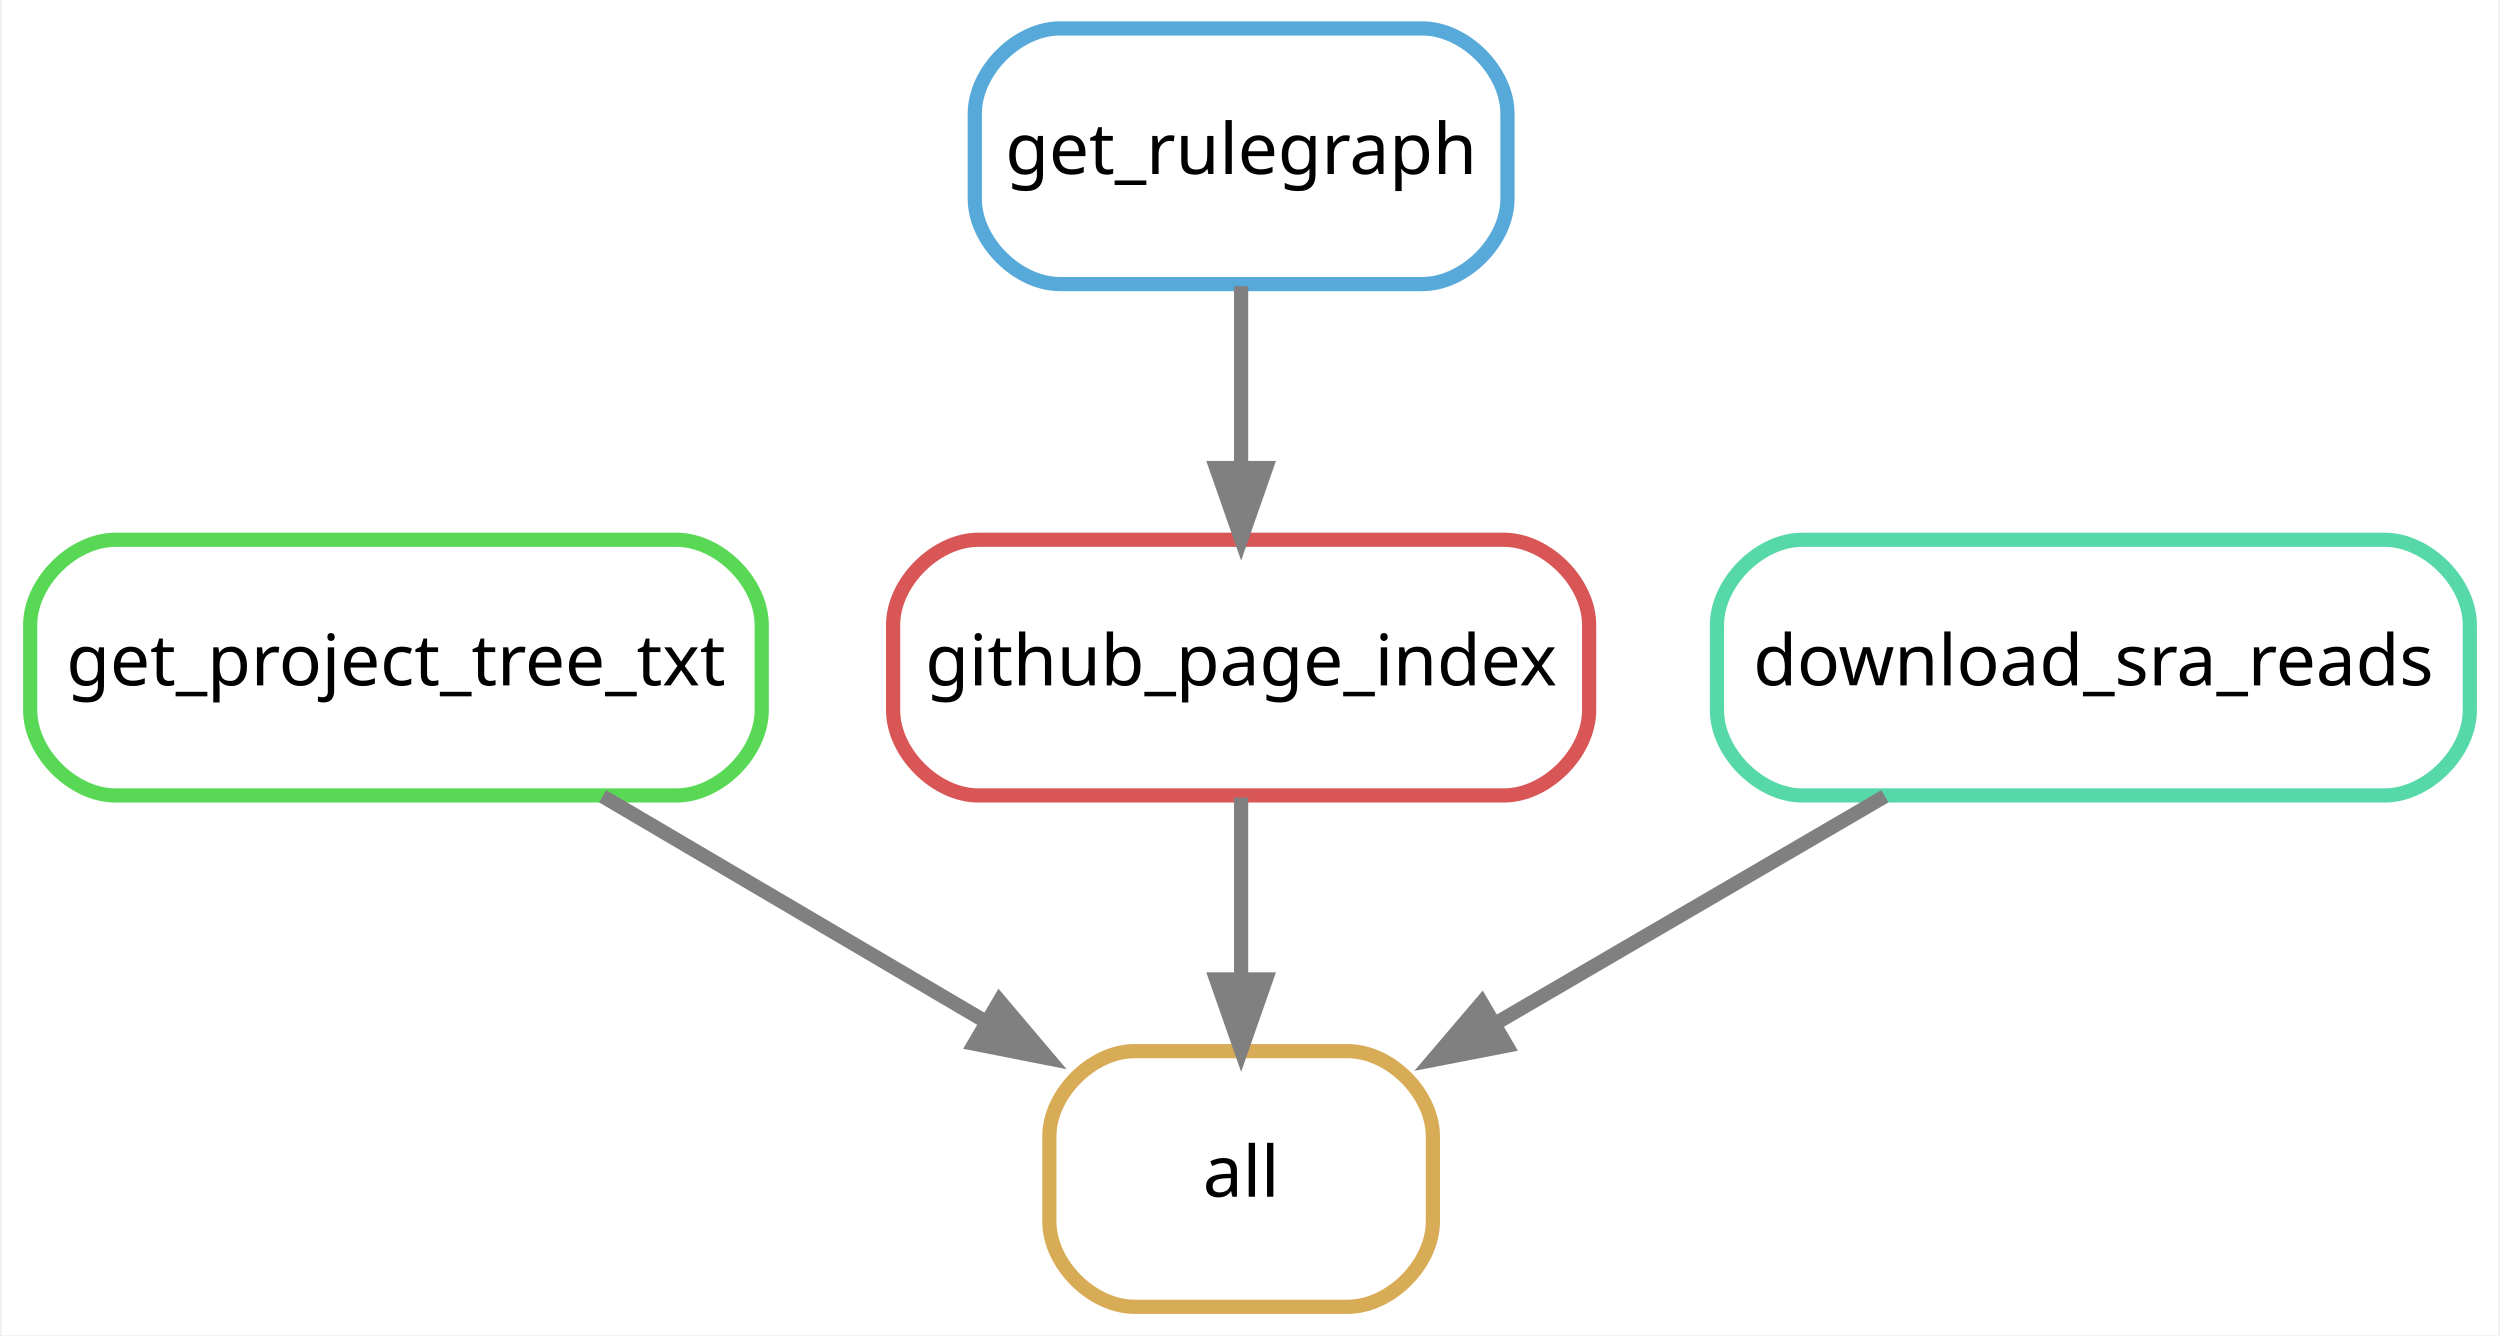
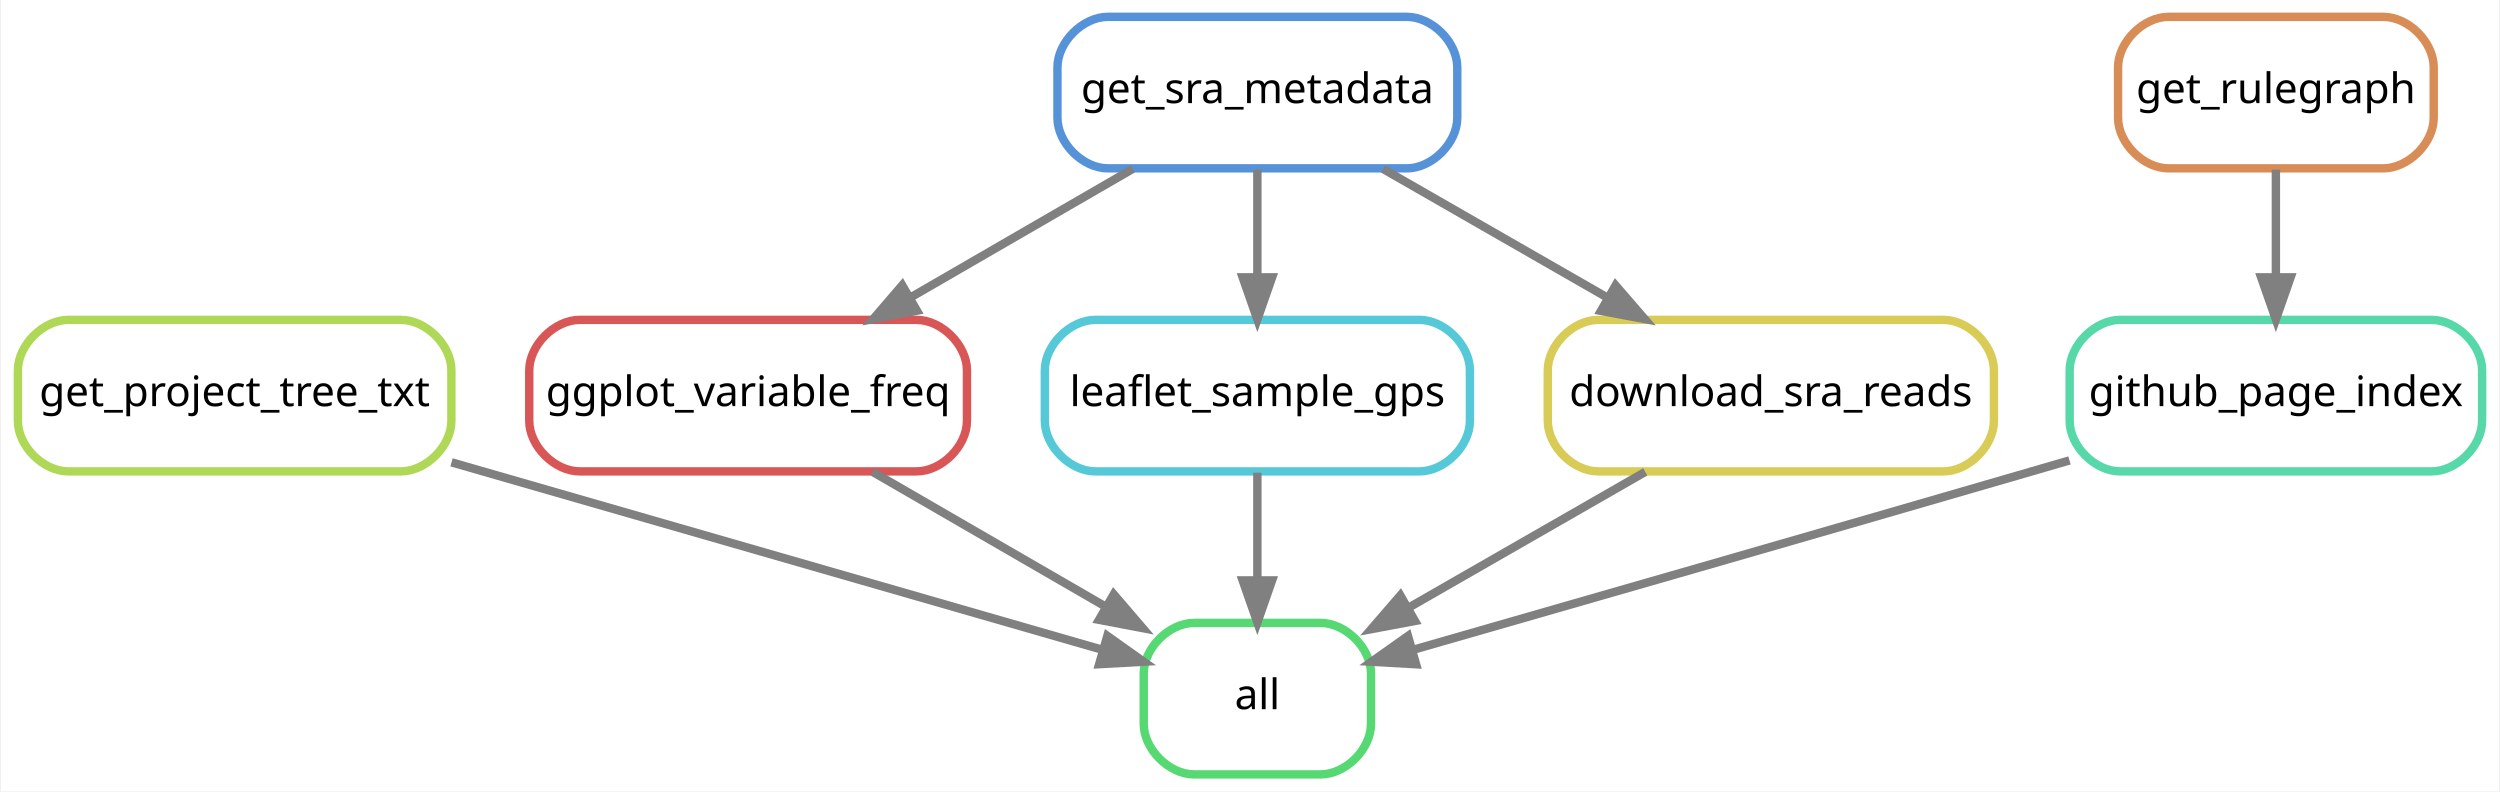
- <svg xmlns="http://www.w3.org/2000/svg" width="352pt" height="188pt" viewBox="0.00 0.00 351.50 188.00">
+ <svg xmlns="http://www.w3.org/2000/svg" width="594pt" height="188pt" viewBox="0.00 0.00 593.50 188.00">
  <g id="graph0" class="graph" transform="scale(1 1) rotate(0) translate(4 184)">
-     <polygon fill="white" stroke="none" points="-4,4 -4,-184 347.5,-184 347.5,4 -4,4" />
+     <polygon fill="white" stroke="none" points="-4,4 -4,-184 589.5,-184 589.5,4 -4,4" />
    <g id="node1" class="node">
-       <path fill="none" stroke="#d8ac56" stroke-width="2" d="M185.5,-36C185.5,-36 155.5,-36 155.5,-36 149.5,-36 143.5,-30 143.5,-24 143.5,-24 143.5,-12 143.5,-12 143.5,-6 149.5,0 155.5,0 155.5,0 185.5,0 185.5,0 191.5,0 197.5,-6 197.5,-12 197.5,-12 197.5,-24 197.5,-24 197.5,-30 191.5,-36 185.5,-36" />
-       <text text-anchor="middle" x="170.5" y="-15.5" font-family="sans" font-size="10.00">all</text>
+       <path fill="none" stroke="#56d873" stroke-width="2" d="M309.5,-36C309.5,-36 279.5,-36 279.5,-36 273.5,-36 267.5,-30 267.5,-24 267.5,-24 267.5,-12 267.5,-12 267.5,-6 273.5,0 279.5,0 279.5,0 309.5,0 309.5,0 315.5,0 321.5,-6 321.5,-12 321.5,-12 321.5,-24 321.5,-24 321.5,-30 315.5,-36 309.5,-36" />
+       <text text-anchor="middle" x="294.5" y="-15.5" font-family="sans" font-size="10.00">all</text>
    </g>
    <g id="node2" class="node">
-       <path fill="none" stroke="#59d856" stroke-width="2" d="M91,-108C91,-108 12,-108 12,-108 6,-108 0,-102 0,-96 0,-96 0,-84 0,-84 0,-78 6,-72 12,-72 12,-72 91,-72 91,-72 97,-72 103,-78 103,-84 103,-84 103,-96 103,-96 103,-102 97,-108 91,-108" />
+       <path fill="none" stroke="#afd856" stroke-width="2" d="M91,-108C91,-108 12,-108 12,-108 6,-108 0,-102 0,-96 0,-96 0,-84 0,-84 0,-78 6,-72 12,-72 12,-72 91,-72 91,-72 97,-72 103,-78 103,-84 103,-84 103,-96 103,-96 103,-102 97,-108 91,-108" />
      <text text-anchor="middle" x="51.5" y="-87.5" font-family="sans" font-size="10.00">get_project_tree_txt</text>
    </g>
    <g id="edge3" class="edge">
-       <path fill="none" stroke="grey" stroke-width="2" d="M80.61,-71.88C96.9,-62.29 117.34,-50.27 134.62,-40.11" />
-       <polygon fill="grey" stroke="grey" stroke-width="2" points="136.48,-43.07 143.32,-34.99 132.93,-37.04 136.48,-43.07" />
+       <path fill="none" stroke="grey" stroke-width="2" d="M103.03,-74.15C149.5,-60.77 216.67,-41.42 257.85,-29.56" />
+       <polygon fill="grey" stroke="grey" stroke-width="2" points="258.85,-32.91 267.49,-26.78 256.91,-26.19 258.85,-32.91" />
    </g>
    <g id="node3" class="node">
-       <path fill="none" stroke="#d85656" stroke-width="2" d="M207.5,-108C207.5,-108 133.5,-108 133.5,-108 127.5,-108 121.5,-102 121.5,-96 121.5,-96 121.5,-84 121.5,-84 121.5,-78 127.5,-72 133.5,-72 133.5,-72 207.5,-72 207.5,-72 213.5,-72 219.5,-78 219.5,-84 219.5,-84 219.5,-96 219.5,-96 219.5,-102 213.5,-108 207.5,-108" />
-       <text text-anchor="middle" x="170.5" y="-87.5" font-family="sans" font-size="10.00">github_page_index</text>
+       <path fill="none" stroke="#d85656" stroke-width="2" d="M213.5,-108C213.5,-108 133.5,-108 133.5,-108 127.5,-108 121.5,-102 121.5,-96 121.5,-96 121.5,-84 121.5,-84 121.5,-78 127.5,-72 133.5,-72 133.5,-72 213.5,-72 213.5,-72 219.5,-72 225.5,-78 225.5,-84 225.5,-84 225.5,-96 225.5,-96 225.5,-102 219.5,-108 213.5,-108" />
+       <text text-anchor="middle" x="173.5" y="-87.5" font-family="sans" font-size="10.00">ggplot_variable_freq</text>
+     </g>
+     <g id="edge1" class="edge">
+       <path fill="none" stroke="grey" stroke-width="2" d="M203.1,-71.88C219.78,-62.23 240.75,-50.1 258.39,-39.89" />
+       <polygon fill="grey" stroke="grey" stroke-width="2" points="260.37,-42.79 267.27,-34.75 256.87,-36.73 260.37,-42.79" />
+     </g>
+     <g id="node4" class="node">
+       <path fill="none" stroke="#5692d8" stroke-width="2" d="M330,-180C330,-180 259,-180 259,-180 253,-180 247,-174 247,-168 247,-168 247,-156 247,-156 247,-150 253,-144 259,-144 259,-144 330,-144 330,-144 336,-144 342,-150 342,-156 342,-156 342,-168 342,-168 342,-174 336,-180 330,-180" />
+       <text text-anchor="middle" x="294.5" y="-159.5" font-family="sans" font-size="10.00">get_sra_metadata</text>
+     </g>
+     <g id="edge6" class="edge">
+       <path fill="none" stroke="grey" stroke-width="2" d="M264.9,-143.88C248.93,-134.64 229.04,-123.13 211.89,-113.21" />
+       <polygon fill="grey" stroke="grey" stroke-width="2" points="213.62,-110.17 203.21,-108.19 210.12,-116.23 213.62,-110.17" />
+     </g>
+     <g id="node5" class="node">
+       <path fill="none" stroke="#56c9d8" stroke-width="2" d="M333,-108C333,-108 256,-108 256,-108 250,-108 244,-102 244,-96 244,-96 244,-84 244,-84 244,-78 250,-72 256,-72 256,-72 333,-72 333,-72 339,-72 345,-78 345,-84 345,-84 345,-96 345,-96 345,-102 339,-108 333,-108" />
+       <text text-anchor="middle" x="294.5" y="-87.5" font-family="sans" font-size="10.00">leaflet_sample_gps</text>
+     </g>
+     <g id="edge7" class="edge">
+       <path fill="none" stroke="grey" stroke-width="2" d="M294.5,-143.7C294.5,-135.98 294.5,-126.71 294.5,-118.11" />
+       <polygon fill="grey" stroke="grey" stroke-width="2" points="298,-118.1 294.5,-108.1 291,-118.1 298,-118.1" />
+     </g>
+     <g id="node6" class="node">
+       <path fill="none" stroke="#d8cb56" stroke-width="2" d="M457.5,-108C457.5,-108 375.5,-108 375.5,-108 369.5,-108 363.5,-102 363.5,-96 363.5,-96 363.5,-84 363.5,-84 363.5,-78 369.5,-72 375.5,-72 375.5,-72 457.5,-72 457.5,-72 463.5,-72 469.5,-78 469.5,-84 469.5,-84 469.5,-96 469.5,-96 469.5,-102 463.5,-108 457.5,-108" />
+       <text text-anchor="middle" x="416.5" y="-87.5" font-family="sans" font-size="10.00">download_sra_reads</text>
+     </g>
+     <g id="edge8" class="edge">
+       <path fill="none" stroke="grey" stroke-width="2" d="M324.34,-143.88C340.44,-134.64 360.5,-123.13 377.79,-113.21" />
+       <polygon fill="grey" stroke="grey" stroke-width="2" points="379.61,-116.2 386.54,-108.19 376.13,-110.13 379.61,-116.2" />
+     </g>
+     <g id="edge4" class="edge">
+       <path fill="none" stroke="grey" stroke-width="2" d="M294.5,-71.7C294.5,-63.98 294.5,-54.71 294.5,-46.11" />
+       <polygon fill="grey" stroke="grey" stroke-width="2" points="298,-46.1 294.5,-36.1 291,-46.1 298,-46.1" />
    </g>
    <g id="edge2" class="edge">
-       <path fill="none" stroke="grey" stroke-width="2" d="M170.5,-71.7C170.5,-63.98 170.5,-54.71 170.5,-46.11" />
-       <polygon fill="grey" stroke="grey" stroke-width="2" points="174,-46.1 170.5,-36.1 167,-46.1 174,-46.1" />
+       <path fill="none" stroke="grey" stroke-width="2" d="M386.66,-71.88C369.72,-62.16 348.39,-49.92 330.53,-39.67" />
+       <polygon fill="grey" stroke="grey" stroke-width="2" points="331.95,-36.46 321.54,-34.51 328.47,-42.53 331.95,-36.46" />
    </g>
-     <g id="node4" class="node">
-       <path fill="none" stroke="#56a9d8" stroke-width="2" d="M196,-180C196,-180 145,-180 145,-180 139,-180 133,-174 133,-168 133,-168 133,-156 133,-156 133,-150 139,-144 145,-144 145,-144 196,-144 196,-144 202,-144 208,-150 208,-156 208,-156 208,-168 208,-168 208,-174 202,-180 196,-180" />
-       <text text-anchor="middle" x="170.5" y="-159.5" font-family="sans" font-size="10.00">get_rulegraph</text>
+     <g id="node7" class="node">
+       <path fill="none" stroke="#56d8a9" stroke-width="2" d="M573.5,-108C573.5,-108 499.5,-108 499.5,-108 493.5,-108 487.5,-102 487.5,-96 487.5,-96 487.5,-84 487.5,-84 487.5,-78 493.5,-72 499.5,-72 499.5,-72 573.5,-72 573.5,-72 579.5,-72 585.5,-78 585.5,-84 585.5,-84 585.5,-96 585.5,-96 585.5,-102 579.5,-108 573.5,-108" />
+       <text text-anchor="middle" x="536.5" y="-87.5" font-family="sans" font-size="10.00">github_page_index</text>
    </g>
-     <g id="edge4" class="edge">
-       <path fill="none" stroke="grey" stroke-width="2" d="M170.5,-143.7C170.5,-135.98 170.5,-126.71 170.5,-118.11" />
-       <polygon fill="grey" stroke="grey" stroke-width="2" points="174,-118.1 170.5,-108.1 167,-118.1 174,-118.1" />
+     <g id="edge5" class="edge">
+       <path fill="none" stroke="grey" stroke-width="2" d="M487.46,-74.61C484.43,-73.72 481.42,-72.85 478.5,-72 427.58,-57.2 368.68,-40.27 331.52,-29.61" />
+       <polygon fill="grey" stroke="grey" stroke-width="2" points="332.21,-26.17 321.63,-26.77 330.28,-32.89 332.21,-26.17" />
    </g>
-     <g id="node5" class="node">
-       <path fill="none" stroke="#56d8a9" stroke-width="2" d="M331.5,-108C331.5,-108 249.5,-108 249.5,-108 243.5,-108 237.5,-102 237.5,-96 237.5,-96 237.5,-84 237.5,-84 237.5,-78 243.5,-72 249.5,-72 249.5,-72 331.5,-72 331.5,-72 337.5,-72 343.5,-78 343.5,-84 343.5,-84 343.5,-96 343.5,-96 343.5,-102 337.5,-108 331.5,-108" />
-       <text text-anchor="middle" x="290.5" y="-87.5" font-family="sans" font-size="10.00">download_sra_reads</text>
+     <g id="node8" class="node">
+       <path fill="none" stroke="#d88d56" stroke-width="2" d="M562,-180C562,-180 511,-180 511,-180 505,-180 499,-174 499,-168 499,-168 499,-156 499,-156 499,-150 505,-144 511,-144 511,-144 562,-144 562,-144 568,-144 574,-150 574,-156 574,-156 574,-168 574,-168 574,-174 568,-180 562,-180" />
+       <text text-anchor="middle" x="536.5" y="-159.5" font-family="sans" font-size="10.00">get_rulegraph</text>
    </g>
-     <g id="edge1" class="edge">
-       <path fill="none" stroke="grey" stroke-width="2" d="M261.14,-71.88C244.6,-62.23 223.81,-50.1 206.31,-39.89" />
-       <polygon fill="grey" stroke="grey" stroke-width="2" points="207.9,-36.77 197.5,-34.75 204.37,-42.81 207.9,-36.77" />
+     <g id="edge9" class="edge">
+       <path fill="none" stroke="grey" stroke-width="2" d="M536.5,-143.7C536.5,-135.98 536.5,-126.71 536.5,-118.11" />
+       <polygon fill="grey" stroke="grey" stroke-width="2" points="540,-118.1 536.5,-108.1 533,-118.1 540,-118.1" />
    </g>
  </g>
</svg>
